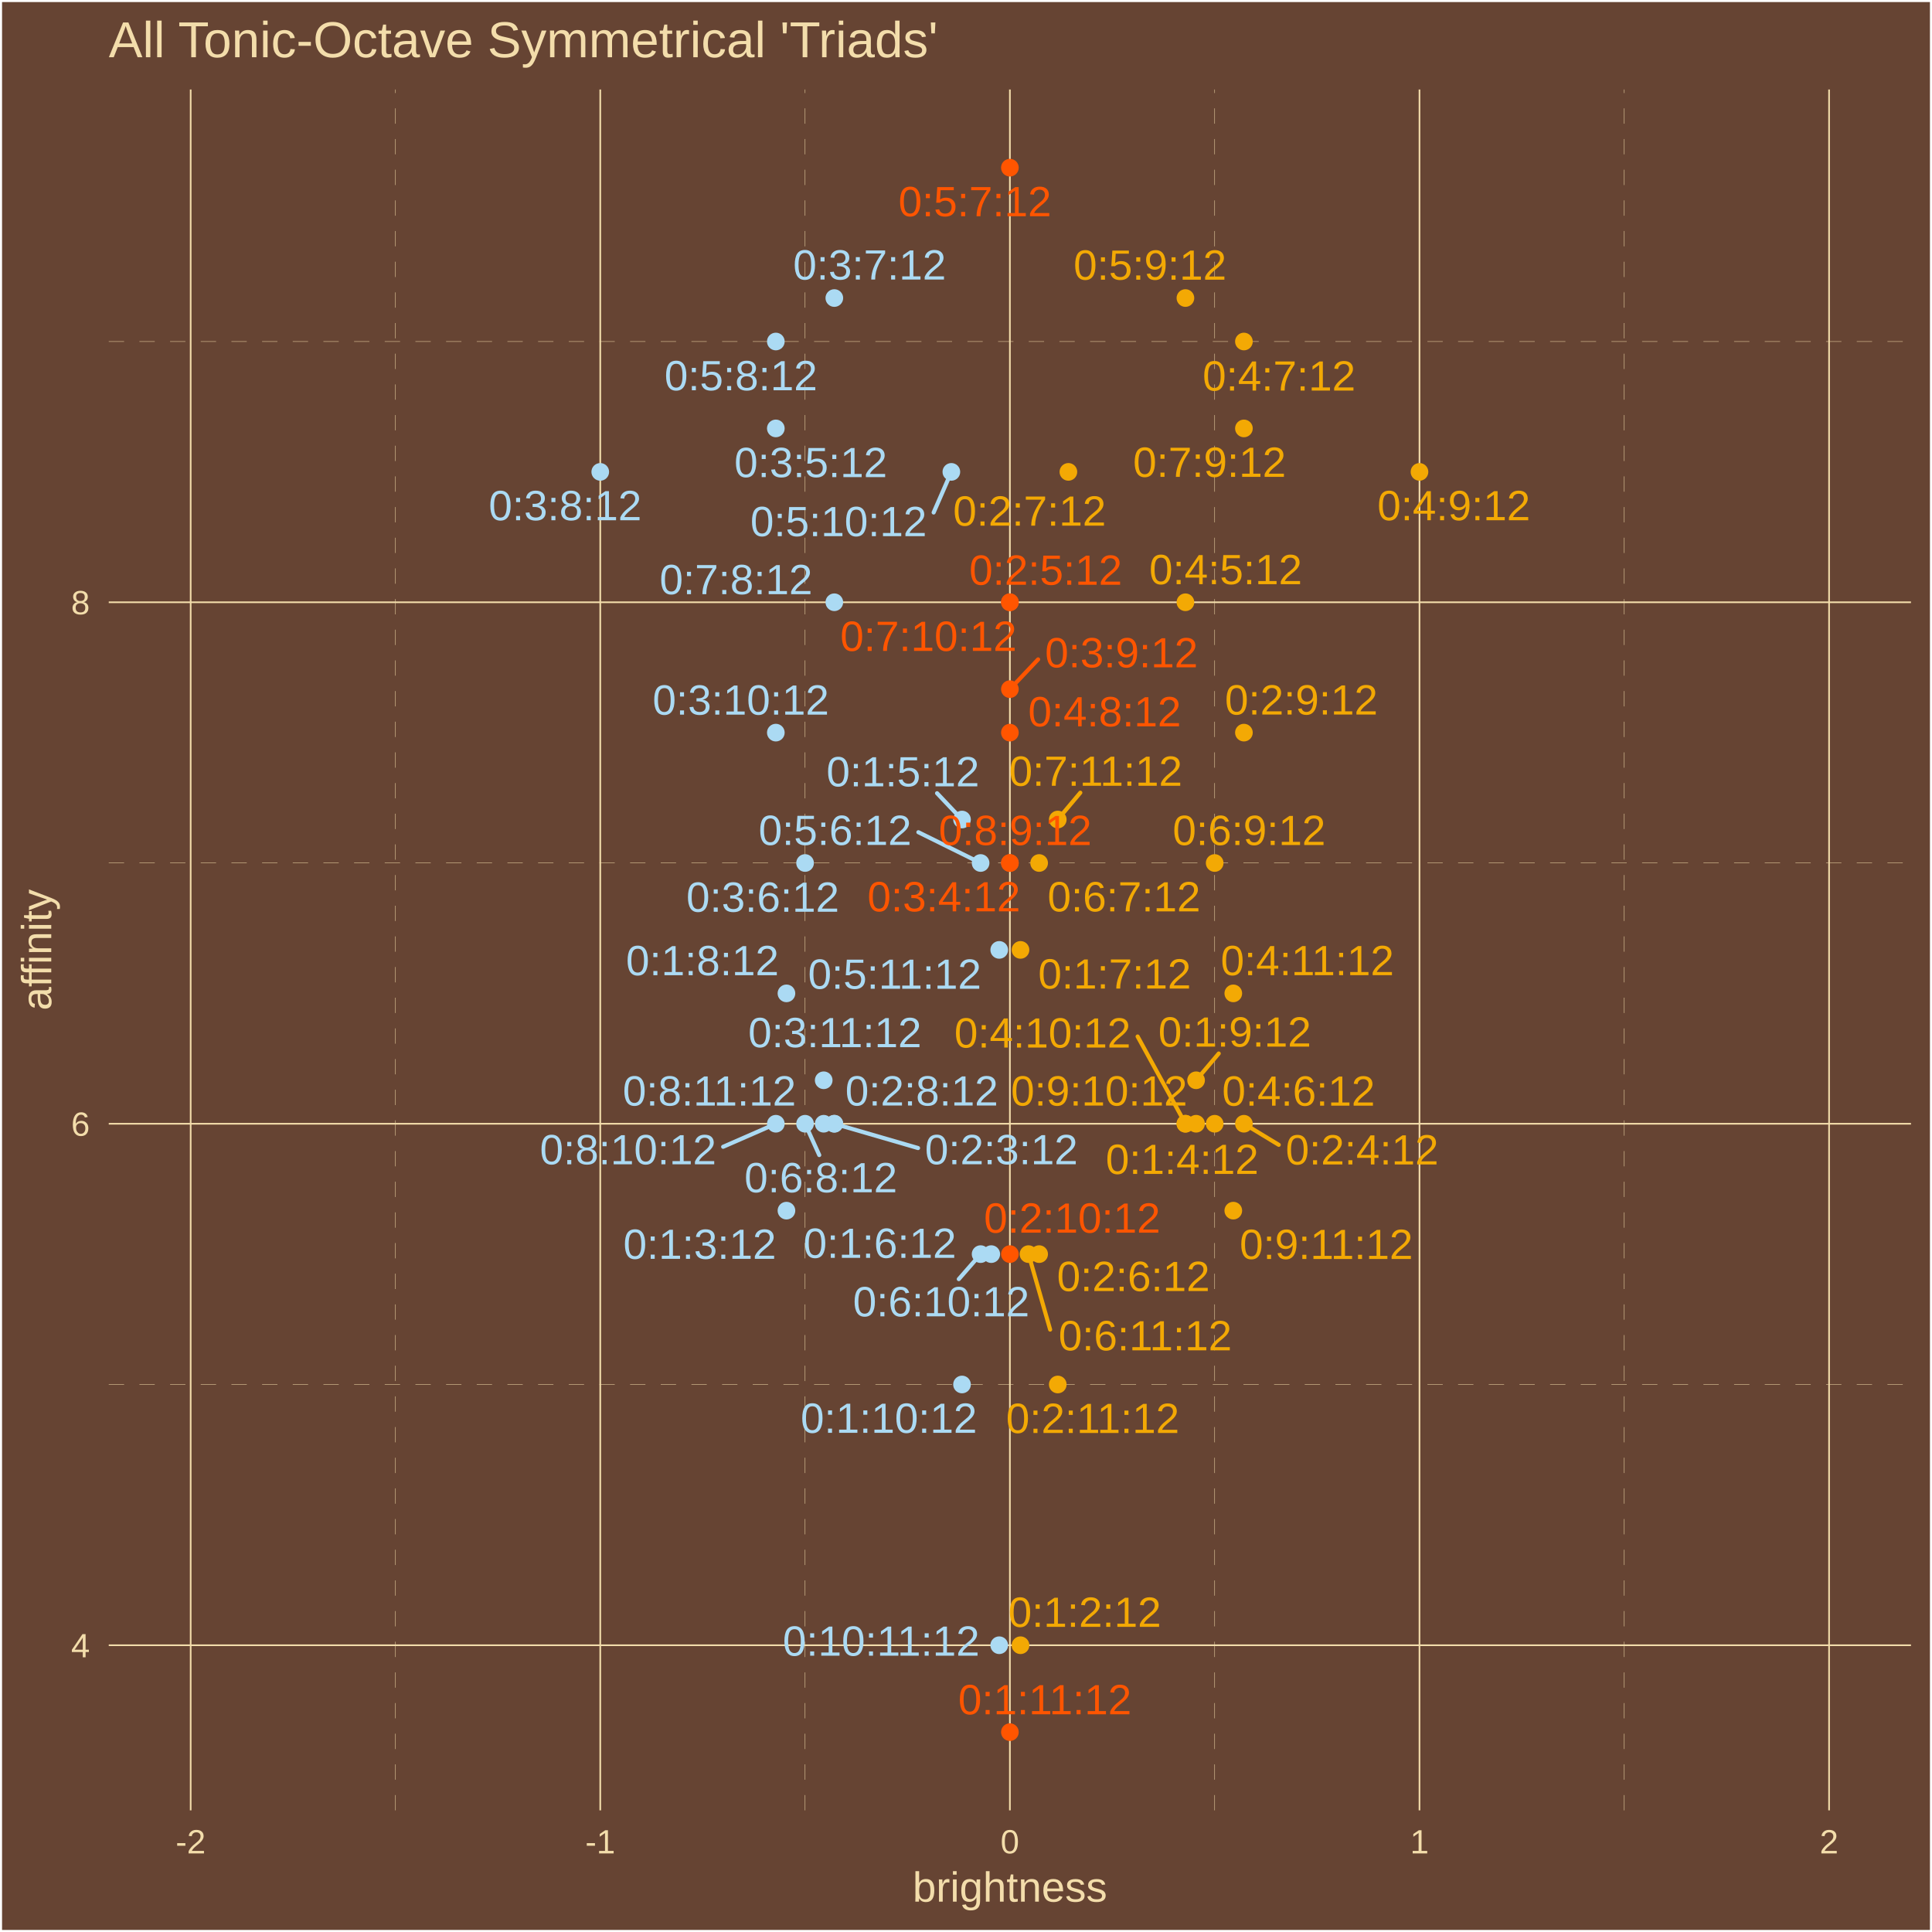
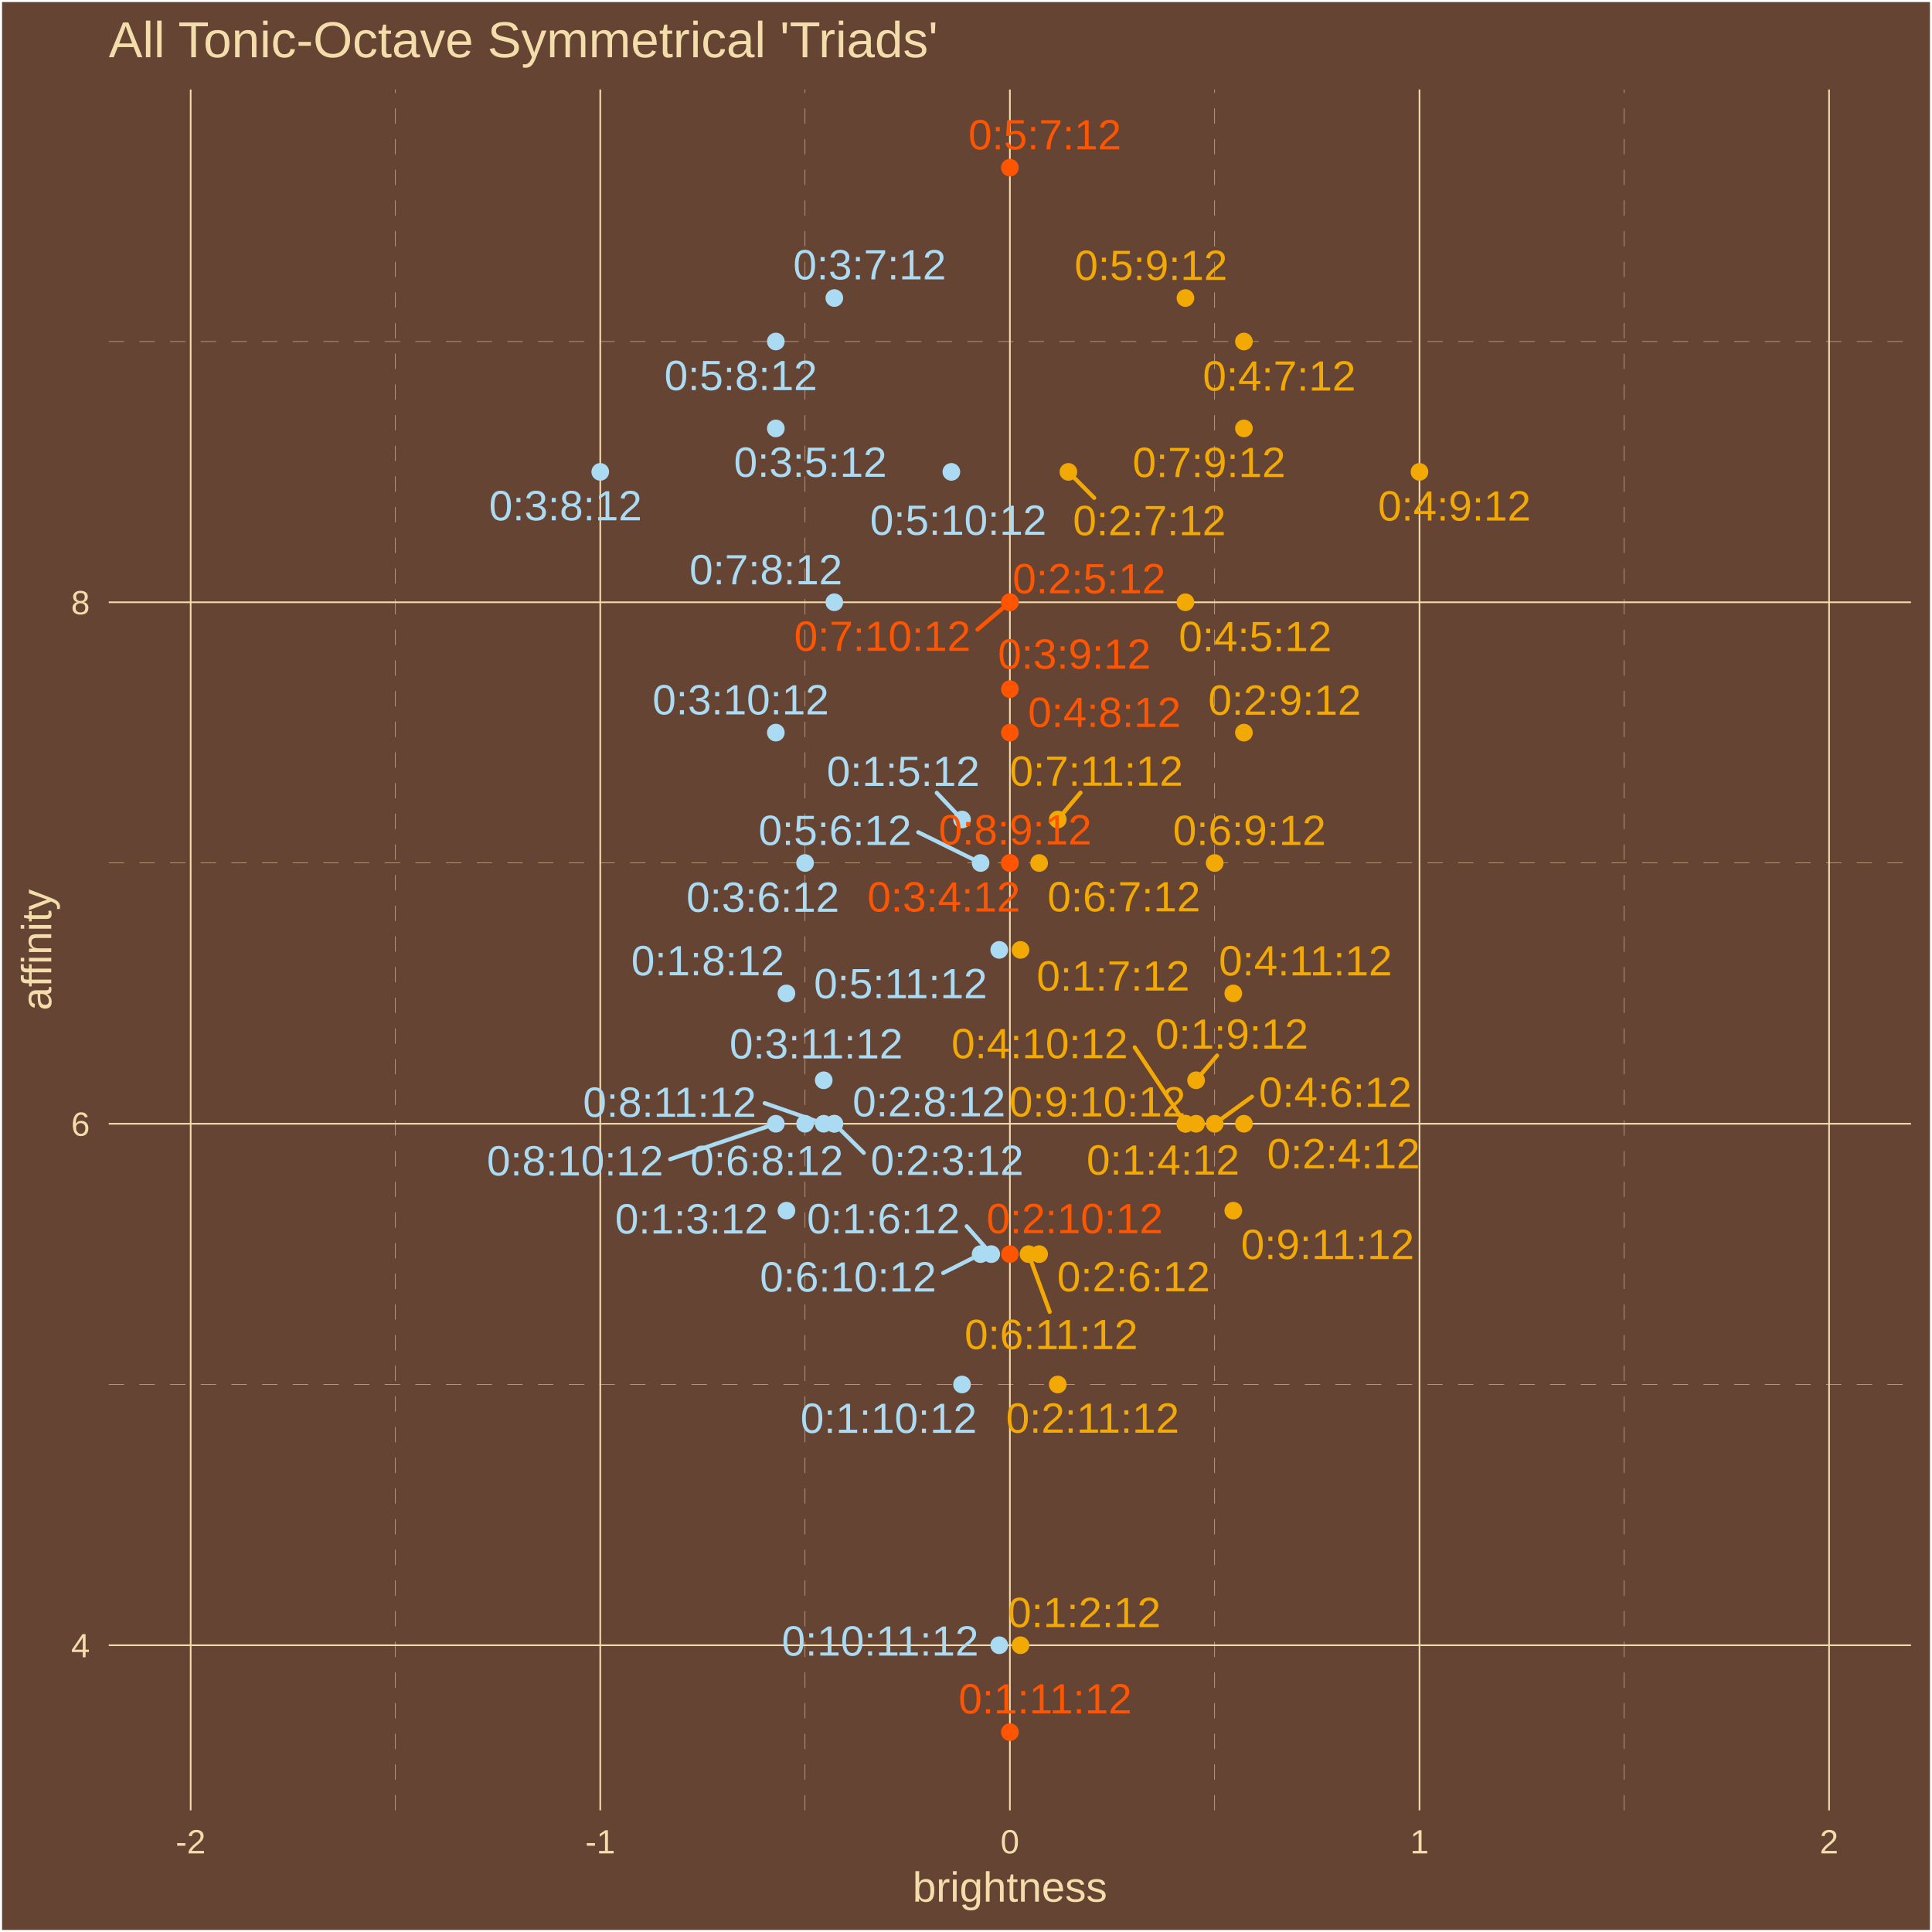
<svg xmlns="http://www.w3.org/2000/svg" class="svglite" width="504.00pt" height="504.00pt" viewBox="0 0 504.00 504.00">
  <defs>
    <style type="text/css">
    .svglite line, .svglite polyline, .svglite polygon, .svglite path, .svglite rect, .svglite circle {
      fill: none;
      stroke: #000000;
      stroke-linecap: round;
      stroke-linejoin: round;
      stroke-miterlimit: 10.00;
    }
    .svglite text {
      white-space: pre;
    }
  </style>
  </defs>
  <rect width="100%" height="100%" style="stroke: none; fill: #664433;" />
  <defs>
    <clipPath id="cpMC4wMHw1MDQuMDB8MC4wMHw1MDQuMDA=">
      <rect x="0.00" y="0.00" width="504.00" height="504.00" />
    </clipPath>
  </defs>
  <g clip-path="url(#cpMC4wMHw1MDQuMDB8MC4wMHw1MDQuMDA=)">
    <rect x="0.00" y="0" width="504.00" height="504.00" style="stroke-width: 1.07; stroke: #FFFFFF; fill: #664433;" />
  </g>
  <defs>
    <clipPath id="cpMjguMzd8NDk4LjUyfDIzLjM0fDQ3Mi4yNw==">
      <rect x="28.37" y="23.34" width="470.15" height="448.93" />
    </clipPath>
  </defs>
  <g clip-path="url(#cpMjguMzd8NDk4LjUyfDIzLjM0fDQ3Mi4yNw==)">
    <rect x="28.37" y="23.34" width="470.15" height="448.93" style="stroke-width: 1.07; stroke: none; fill: #664433;" />
    <polyline points="28.37,361.17 498.52,361.17 " style="stroke-width: 0.11; stroke: #F3DDAB; stroke-dasharray: 4.00,4.00; stroke-linecap: butt;" />
    <polyline points="28.37,225.13 498.52,225.13 " style="stroke-width: 0.11; stroke: #F3DDAB; stroke-dasharray: 4.00,4.00; stroke-linecap: butt;" />
    <polyline points="28.37,89.09 498.52,89.09 " style="stroke-width: 0.11; stroke: #F3DDAB; stroke-dasharray: 4.00,4.00; stroke-linecap: butt;" />
    <polyline points="103.17,472.27 103.17,23.34 " style="stroke-width: 0.11; stroke: #F3DDAB; stroke-dasharray: 4.00,4.00; stroke-linecap: butt;" />
    <polyline points="210.02,472.27 210.02,23.34 " style="stroke-width: 0.11; stroke: #F3DDAB; stroke-dasharray: 4.00,4.00; stroke-linecap: butt;" />
    <polyline points="316.87,472.27 316.87,23.34 " style="stroke-width: 0.11; stroke: #F3DDAB; stroke-dasharray: 4.00,4.00; stroke-linecap: butt;" />
    <polyline points="423.72,472.27 423.72,23.34 " style="stroke-width: 0.11; stroke: #F3DDAB; stroke-dasharray: 4.00,4.00; stroke-linecap: butt;" />
    <polyline points="28.37,429.19 498.52,429.19 " style="stroke-width: 0.43; stroke: #F3DDAB; stroke-linecap: butt;" />
    <polyline points="28.37,293.15 498.52,293.15 " style="stroke-width: 0.43; stroke: #F3DDAB; stroke-linecap: butt;" />
    <polyline points="28.37,157.11 498.52,157.11 " style="stroke-width: 0.43; stroke: #F3DDAB; stroke-linecap: butt;" />
    <polyline points="49.74,472.27 49.74,23.34 " style="stroke-width: 0.43; stroke: #F3DDAB; stroke-linecap: butt;" />
    <polyline points="156.59,472.27 156.59,23.34 " style="stroke-width: 0.43; stroke: #F3DDAB; stroke-linecap: butt;" />
    <polyline points="263.45,472.27 263.45,23.34 " style="stroke-width: 0.43; stroke: #F3DDAB; stroke-linecap: butt;" />
    <polyline points="370.30,472.27 370.30,23.34 " style="stroke-width: 0.43; stroke: #F3DDAB; stroke-linecap: butt;" />
    <polyline points="477.15,472.27 477.15,23.34 " style="stroke-width: 0.43; stroke: #F3DDAB; stroke-linecap: butt;" />
    <circle cx="266.22" cy="429.19" r="1.95" style="stroke-width: 0.71; stroke: #F3A904; fill: #F3A904;" />
    <circle cx="205.16" cy="315.82" r="1.95" style="stroke-width: 0.71; stroke: #ABDAF3; fill: #ABDAF3;" />
    <circle cx="312.02" cy="293.15" r="1.95" style="stroke-width: 0.71; stroke: #F3A904; fill: #F3A904;" />
    <circle cx="250.96" cy="213.79" r="1.95" style="stroke-width: 0.71; stroke: #ABDAF3; fill: #ABDAF3;" />
    <circle cx="258.59" cy="327.16" r="1.95" style="stroke-width: 0.71; stroke: #ABDAF3; fill: #ABDAF3;" />
    <circle cx="266.22" cy="247.80" r="1.95" style="stroke-width: 0.71; stroke: #F3A904; fill: #F3A904;" />
    <circle cx="205.16" cy="259.14" r="1.95" style="stroke-width: 0.71; stroke: #ABDAF3; fill: #ABDAF3;" />
    <circle cx="312.02" cy="281.81" r="1.95" style="stroke-width: 0.71; stroke: #F3A904; fill: #F3A904;" />
    <circle cx="250.96" cy="361.17" r="1.95" style="stroke-width: 0.71; stroke: #ABDAF3; fill: #ABDAF3;" />
    <circle cx="263.45" cy="451.86" r="1.95" style="stroke-width: 0.71; stroke: #FF5500; fill: #FF5500;" />
    <circle cx="217.65" cy="293.15" r="1.95" style="stroke-width: 0.71; stroke: #ABDAF3; fill: #ABDAF3;" />
    <circle cx="324.50" cy="293.15" r="1.95" style="stroke-width: 0.71; stroke: #F3A904; fill: #F3A904;" />
    <circle cx="263.45" cy="157.11" r="1.95" style="stroke-width: 0.71; stroke: #FF5500; fill: #FF5500;" />
    <circle cx="271.08" cy="327.16" r="1.95" style="stroke-width: 0.71; stroke: #F3A904; fill: #F3A904;" />
    <circle cx="278.71" cy="123.10" r="1.95" style="stroke-width: 0.71; stroke: #F3A904; fill: #F3A904;" />
    <circle cx="217.65" cy="293.15" r="1.95" style="stroke-width: 0.71; stroke: #ABDAF3; fill: #ABDAF3;" />
    <circle cx="324.50" cy="191.12" r="1.95" style="stroke-width: 0.71; stroke: #F3A904; fill: #F3A904;" />
    <circle cx="263.45" cy="327.16" r="1.95" style="stroke-width: 0.71; stroke: #FF5500; fill: #FF5500;" />
    <circle cx="275.94" cy="361.17" r="1.95" style="stroke-width: 0.71; stroke: #F3A904; fill: #F3A904;" />
    <circle cx="263.45" cy="225.13" r="1.95" style="stroke-width: 0.71; stroke: #FF5500; fill: #FF5500;" />
    <circle cx="202.39" cy="111.76" r="1.95" style="stroke-width: 0.71; stroke: #ABDAF3; fill: #ABDAF3;" />
    <circle cx="210.02" cy="225.13" r="1.95" style="stroke-width: 0.71; stroke: #ABDAF3; fill: #ABDAF3;" />
    <circle cx="217.65" cy="77.75" r="1.95" style="stroke-width: 0.71; stroke: #ABDAF3; fill: #ABDAF3;" />
    <circle cx="156.59" cy="123.10" r="1.95" style="stroke-width: 0.71; stroke: #ABDAF3; fill: #ABDAF3;" />
    <circle cx="263.45" cy="179.78" r="1.95" style="stroke-width: 0.71; stroke: #FF5500; fill: #FF5500;" />
    <circle cx="202.39" cy="191.12" r="1.95" style="stroke-width: 0.71; stroke: #ABDAF3; fill: #ABDAF3;" />
    <circle cx="214.88" cy="281.81" r="1.95" style="stroke-width: 0.71; stroke: #ABDAF3; fill: #ABDAF3;" />
    <circle cx="309.24" cy="157.11" r="1.95" style="stroke-width: 0.71; stroke: #F3A904; fill: #F3A904;" />
    <circle cx="316.87" cy="293.15" r="1.95" style="stroke-width: 0.71; stroke: #F3A904; fill: #F3A904;" />
    <circle cx="324.50" cy="89.09" r="1.95" style="stroke-width: 0.71; stroke: #F3A904; fill: #F3A904;" />
    <circle cx="263.45" cy="191.12" r="1.95" style="stroke-width: 0.71; stroke: #FF5500; fill: #FF5500;" />
    <circle cx="370.30" cy="123.10" r="1.95" style="stroke-width: 0.71; stroke: #F3A904; fill: #F3A904;" />
    <circle cx="309.24" cy="293.15" r="1.95" style="stroke-width: 0.71; stroke: #F3A904; fill: #F3A904;" />
    <circle cx="321.73" cy="259.14" r="1.95" style="stroke-width: 0.71; stroke: #F3A904; fill: #F3A904;" />
    <circle cx="255.81" cy="225.13" r="1.95" style="stroke-width: 0.71; stroke: #ABDAF3; fill: #ABDAF3;" />
    <circle cx="263.45" cy="43.74" r="1.95" style="stroke-width: 0.71; stroke: #FF5500; fill: #FF5500;" />
    <circle cx="202.39" cy="89.09" r="1.95" style="stroke-width: 0.71; stroke: #ABDAF3; fill: #ABDAF3;" />
    <circle cx="309.24" cy="77.75" r="1.95" style="stroke-width: 0.71; stroke: #F3A904; fill: #F3A904;" />
    <circle cx="248.18" cy="123.10" r="1.95" style="stroke-width: 0.71; stroke: #ABDAF3; fill: #ABDAF3;" />
    <circle cx="260.67" cy="247.80" r="1.95" style="stroke-width: 0.71; stroke: #ABDAF3; fill: #ABDAF3;" />
    <circle cx="271.08" cy="225.13" r="1.95" style="stroke-width: 0.71; stroke: #F3A904; fill: #F3A904;" />
    <circle cx="210.02" cy="293.15" r="1.95" style="stroke-width: 0.71; stroke: #ABDAF3; fill: #ABDAF3;" />
    <circle cx="316.87" cy="225.13" r="1.95" style="stroke-width: 0.71; stroke: #F3A904; fill: #F3A904;" />
    <circle cx="255.81" cy="327.16" r="1.95" style="stroke-width: 0.71; stroke: #ABDAF3; fill: #ABDAF3;" />
    <circle cx="268.30" cy="327.16" r="1.95" style="stroke-width: 0.71; stroke: #F3A904; fill: #F3A904;" />
    <circle cx="217.65" cy="157.11" r="1.95" style="stroke-width: 0.71; stroke: #ABDAF3; fill: #ABDAF3;" />
    <circle cx="324.50" cy="111.76" r="1.95" style="stroke-width: 0.71; stroke: #F3A904; fill: #F3A904;" />
    <circle cx="263.45" cy="157.11" r="1.95" style="stroke-width: 0.71; stroke: #FF5500; fill: #FF5500;" />
    <circle cx="275.94" cy="213.79" r="1.95" style="stroke-width: 0.71; stroke: #F3A904; fill: #F3A904;" />
    <circle cx="263.45" cy="225.13" r="1.95" style="stroke-width: 0.71; stroke: #FF5500; fill: #FF5500;" />
    <circle cx="202.39" cy="293.15" r="1.95" style="stroke-width: 0.71; stroke: #ABDAF3; fill: #ABDAF3;" />
    <circle cx="214.88" cy="293.15" r="1.95" style="stroke-width: 0.71; stroke: #ABDAF3; fill: #ABDAF3;" />
    <circle cx="309.24" cy="293.15" r="1.95" style="stroke-width: 0.71; stroke: #F3A904; fill: #F3A904;" />
    <circle cx="321.73" cy="315.82" r="1.95" style="stroke-width: 0.71; stroke: #F3A904; fill: #F3A904;" />
    <circle cx="260.67" cy="429.19" r="1.95" style="stroke-width: 0.71; stroke: #ABDAF3; fill: #ABDAF3;" />
-     <line x1="244.45" y1="206.93" x2="250.18" y2="212.98" style="stroke-width: 1.07; stroke: #ABDAF3;" />
-     <line x1="317.93" y1="274.83" x2="312.74" y2="280.96" style="stroke-width: 1.07; stroke: #F3A904;" />
-     <line x1="239.49" y1="299.49" x2="218.75" y2="293.47" style="stroke-width: 1.07; stroke: #ABDAF3;" />
-     <line x1="333.59" y1="298.65" x2="325.48" y2="293.74" style="stroke-width: 1.07; stroke: #F3A904;" />
-     <line x1="270.81" y1="172.02" x2="264.22" y2="178.97" style="stroke-width: 1.07; stroke: #FF5500;" />
-     <line x1="296.77" y1="270.39" x2="308.71" y2="292.17" style="stroke-width: 1.07; stroke: #F3A904;" />
-     <line x1="239.58" y1="217.10" x2="254.79" y2="224.62" style="stroke-width: 1.07; stroke: #ABDAF3;" />
-     <line x1="243.56" y1="133.69" x2="247.74" y2="124.11" style="stroke-width: 1.07; stroke: #ABDAF3;" />
-     <line x1="213.72" y1="301.32" x2="210.48" y2="294.16" style="stroke-width: 1.07; stroke: #ABDAF3;" />
-     <line x1="250.12" y1="333.68" x2="255.08" y2="328.00" style="stroke-width: 1.07; stroke: #ABDAF3;" />
-     <line x1="273.95" y1="346.85" x2="268.61" y2="328.22" style="stroke-width: 1.07; stroke: #F3A904;" />
-     <line x1="281.82" y1="206.79" x2="276.66" y2="212.93" style="stroke-width: 1.07; stroke: #F3A904;" />
-     <line x1="188.65" y1="299.16" x2="201.34" y2="293.61" style="stroke-width: 1.07; stroke: #ABDAF3;" />
-     <text x="282.97" y="424.40" text-anchor="middle" style="font-size: 11.04px;fill: #F3A904; font-family: &quot;Arial&quot;;" textLength="39.87px" lengthAdjust="spacingAndGlyphs">0:1:2:12</text>
-     <text x="182.54" y="328.40" text-anchor="middle" style="font-size: 11.04px;fill: #ABDAF3; font-family: &quot;Arial&quot;;" textLength="39.87px" lengthAdjust="spacingAndGlyphs">0:1:3:12</text>
-     <text x="308.39" y="306.25" text-anchor="middle" style="font-size: 11.04px;fill: #F3A904; font-family: &quot;Arial&quot;;" textLength="39.87px" lengthAdjust="spacingAndGlyphs">0:1:4:12</text>
-     <text x="235.54" y="205.13" text-anchor="middle" style="font-size: 11.04px;fill: #ABDAF3; font-family: &quot;Arial&quot;;" textLength="39.87px" lengthAdjust="spacingAndGlyphs">0:1:5:12</text>
-     <text x="229.52" y="328.14" text-anchor="middle" style="font-size: 11.04px;fill: #ABDAF3; font-family: &quot;Arial&quot;;" textLength="39.87px" lengthAdjust="spacingAndGlyphs">0:1:6:12</text>
-     <text x="290.77" y="257.88" text-anchor="middle" style="font-size: 11.04px;fill: #F3A904; font-family: &quot;Arial&quot;;" textLength="39.87px" lengthAdjust="spacingAndGlyphs">0:1:7:12</text>
-     <text x="183.24" y="254.41" text-anchor="middle" style="font-size: 11.04px;fill: #ABDAF3; font-family: &quot;Arial&quot;;" textLength="39.87px" lengthAdjust="spacingAndGlyphs">0:1:8:12</text>
-     <text x="322.11" y="273.03" text-anchor="middle" style="font-size: 11.04px;fill: #F3A904; font-family: &quot;Arial&quot;;" textLength="39.87px" lengthAdjust="spacingAndGlyphs">0:1:9:12</text>
-     <text x="231.87" y="373.78" text-anchor="middle" style="font-size: 11.04px;fill: #ABDAF3; font-family: &quot;Arial&quot;;" textLength="46.01px" lengthAdjust="spacingAndGlyphs">0:1:10:12</text>
-     <text x="272.57" y="447.20" text-anchor="middle" style="font-size: 11.04px;fill: #FF5500; font-family: &quot;Arial&quot;;" textLength="46.01px" lengthAdjust="spacingAndGlyphs">0:1:11:12</text>
-     <text x="261.23" y="303.71" text-anchor="middle" style="font-size: 11.04px;fill: #ABDAF3; font-family: &quot;Arial&quot;;" textLength="39.87px" lengthAdjust="spacingAndGlyphs">0:2:3:12</text>
-     <text x="355.33" y="303.77" text-anchor="middle" style="font-size: 11.04px;fill: #F3A904; font-family: &quot;Arial&quot;;" textLength="39.87px" lengthAdjust="spacingAndGlyphs">0:2:4:12</text>
-     <text x="272.79" y="152.55" text-anchor="middle" style="font-size: 11.04px;fill: #FF5500; font-family: &quot;Arial&quot;;" textLength="39.87px" lengthAdjust="spacingAndGlyphs">0:2:5:12</text>
-     <text x="295.67" y="336.79" text-anchor="middle" style="font-size: 11.04px;fill: #F3A904; font-family: &quot;Arial&quot;;" textLength="39.87px" lengthAdjust="spacingAndGlyphs">0:2:6:12</text>
-     <text x="268.58" y="137.13" text-anchor="middle" style="font-size: 11.04px;fill: #F3A904; font-family: &quot;Arial&quot;;" textLength="39.87px" lengthAdjust="spacingAndGlyphs">0:2:7:12</text>
-     <text x="240.45" y="288.40" text-anchor="middle" style="font-size: 11.04px;fill: #ABDAF3; font-family: &quot;Arial&quot;;" textLength="39.87px" lengthAdjust="spacingAndGlyphs">0:2:8:12</text>
-     <text x="339.48" y="186.40" text-anchor="middle" style="font-size: 11.04px;fill: #F3A904; font-family: &quot;Arial&quot;;" textLength="39.87px" lengthAdjust="spacingAndGlyphs">0:2:9:12</text>
-     <text x="279.69" y="321.57" text-anchor="middle" style="font-size: 11.04px;fill: #FF5500; font-family: &quot;Arial&quot;;" textLength="46.01px" lengthAdjust="spacingAndGlyphs">0:2:10:12</text>
-     <text x="285.05" y="373.82" text-anchor="middle" style="font-size: 11.04px;fill: #F3A904; font-family: &quot;Arial&quot;;" textLength="46.01px" lengthAdjust="spacingAndGlyphs">0:2:11:12</text>
-     <text x="246.23" y="237.74" text-anchor="middle" style="font-size: 11.04px;fill: #FF5500; font-family: &quot;Arial&quot;;" textLength="39.87px" lengthAdjust="spacingAndGlyphs">0:3:4:12</text>
-     <text x="211.50" y="124.47" text-anchor="middle" style="font-size: 11.04px;fill: #ABDAF3; font-family: &quot;Arial&quot;;" textLength="39.87px" lengthAdjust="spacingAndGlyphs">0:3:5:12</text>
-     <text x="198.98" y="237.85" text-anchor="middle" style="font-size: 11.04px;fill: #ABDAF3; font-family: &quot;Arial&quot;;" textLength="39.87px" lengthAdjust="spacingAndGlyphs">0:3:6:12</text>
-     <text x="226.85" y="72.92" text-anchor="middle" style="font-size: 11.04px;fill: #ABDAF3; font-family: &quot;Arial&quot;;" textLength="39.87px" lengthAdjust="spacingAndGlyphs">0:3:7:12</text>
-     <text x="147.43" y="135.71" text-anchor="middle" style="font-size: 11.04px;fill: #ABDAF3; font-family: &quot;Arial&quot;;" textLength="39.87px" lengthAdjust="spacingAndGlyphs">0:3:8:12</text>
-     <text x="292.55" y="174.09" text-anchor="middle" style="font-size: 11.04px;fill: #FF5500; font-family: &quot;Arial&quot;;" textLength="39.87px" lengthAdjust="spacingAndGlyphs">0:3:9:12</text>
-     <text x="193.26" y="186.43" text-anchor="middle" style="font-size: 11.04px;fill: #ABDAF3; font-family: &quot;Arial&quot;;" textLength="46.01px" lengthAdjust="spacingAndGlyphs">0:3:10:12</text>
-     <text x="217.79" y="273.19" text-anchor="middle" style="font-size: 11.04px;fill: #ABDAF3; font-family: &quot;Arial&quot;;" textLength="46.01px" lengthAdjust="spacingAndGlyphs">0:3:11:12</text>
-     <text x="319.74" y="152.40" text-anchor="middle" style="font-size: 11.04px;fill: #F3A904; font-family: &quot;Arial&quot;;" textLength="39.87px" lengthAdjust="spacingAndGlyphs">0:4:5:12</text>
-     <text x="338.75" y="288.44" text-anchor="middle" style="font-size: 11.04px;fill: #F3A904; font-family: &quot;Arial&quot;;" textLength="39.87px" lengthAdjust="spacingAndGlyphs">0:4:6:12</text>
-     <text x="333.67" y="101.89" text-anchor="middle" style="font-size: 11.04px;fill: #F3A904; font-family: &quot;Arial&quot;;" textLength="39.87px" lengthAdjust="spacingAndGlyphs">0:4:7:12</text>
-     <text x="288.16" y="189.48" text-anchor="middle" style="font-size: 11.04px;fill: #FF5500; font-family: &quot;Arial&quot;;" textLength="39.87px" lengthAdjust="spacingAndGlyphs">0:4:8:12</text>
-     <text x="379.26" y="135.71" text-anchor="middle" style="font-size: 11.04px;fill: #F3A904; font-family: &quot;Arial&quot;;" textLength="39.87px" lengthAdjust="spacingAndGlyphs">0:4:9:12</text>
-     <text x="271.97" y="273.27" text-anchor="middle" style="font-size: 11.04px;fill: #F3A904; font-family: &quot;Arial&quot;;" textLength="46.01px" lengthAdjust="spacingAndGlyphs">0:4:10:12</text>
-     <text x="341.05" y="254.40" text-anchor="middle" style="font-size: 11.04px;fill: #F3A904; font-family: &quot;Arial&quot;;" textLength="46.01px" lengthAdjust="spacingAndGlyphs">0:4:11:12</text>
-     <text x="217.84" y="220.42" text-anchor="middle" style="font-size: 11.04px;fill: #ABDAF3; font-family: &quot;Arial&quot;;" textLength="39.87px" lengthAdjust="spacingAndGlyphs">0:5:6:12</text>
-     <text x="254.32" y="56.41" text-anchor="middle" style="font-size: 11.04px;fill: #FF5500; font-family: &quot;Arial&quot;;" textLength="39.87px" lengthAdjust="spacingAndGlyphs">0:5:7:12</text>
-     <text x="193.28" y="101.81" text-anchor="middle" style="font-size: 11.04px;fill: #ABDAF3; font-family: &quot;Arial&quot;;" textLength="39.87px" lengthAdjust="spacingAndGlyphs">0:5:8:12</text>
-     <text x="300.00" y="72.96" text-anchor="middle" style="font-size: 11.04px;fill: #F3A904; font-family: &quot;Arial&quot;;" textLength="39.87px" lengthAdjust="spacingAndGlyphs">0:5:9:12</text>
-     <text x="218.76" y="139.87" text-anchor="middle" style="font-size: 11.04px;fill: #ABDAF3; font-family: &quot;Arial&quot;;" textLength="46.01px" lengthAdjust="spacingAndGlyphs">0:5:10:12</text>
-     <text x="233.39" y="257.94" text-anchor="middle" style="font-size: 11.04px;fill: #ABDAF3; font-family: &quot;Arial&quot;;" textLength="46.01px" lengthAdjust="spacingAndGlyphs">0:5:11:12</text>
-     <text x="293.22" y="237.75" text-anchor="middle" style="font-size: 11.04px;fill: #F3A904; font-family: &quot;Arial&quot;;" textLength="39.87px" lengthAdjust="spacingAndGlyphs">0:6:7:12</text>
-     <text x="214.13" y="311.03" text-anchor="middle" style="font-size: 11.04px;fill: #ABDAF3; font-family: &quot;Arial&quot;;" textLength="39.87px" lengthAdjust="spacingAndGlyphs">0:6:8:12</text>
-     <text x="325.86" y="220.44" text-anchor="middle" style="font-size: 11.04px;fill: #F3A904; font-family: &quot;Arial&quot;;" textLength="39.87px" lengthAdjust="spacingAndGlyphs">0:6:9:12</text>
-     <text x="245.53" y="343.39" text-anchor="middle" style="font-size: 11.04px;fill: #ABDAF3; font-family: &quot;Arial&quot;;" textLength="46.01px" lengthAdjust="spacingAndGlyphs">0:6:10:12</text>
-     <text x="298.75" y="352.26" text-anchor="middle" style="font-size: 11.04px;fill: #F3A904; font-family: &quot;Arial&quot;;" textLength="46.01px" lengthAdjust="spacingAndGlyphs">0:6:11:12</text>
-     <text x="192.01" y="155.01" text-anchor="middle" style="font-size: 11.04px;fill: #ABDAF3; font-family: &quot;Arial&quot;;" textLength="39.87px" lengthAdjust="spacingAndGlyphs">0:7:8:12</text>
-     <text x="315.53" y="124.40" text-anchor="middle" style="font-size: 11.04px;fill: #F3A904; font-family: &quot;Arial&quot;;" textLength="39.87px" lengthAdjust="spacingAndGlyphs">0:7:9:12</text>
-     <text x="242.21" y="169.80" text-anchor="middle" style="font-size: 11.04px;fill: #FF5500; font-family: &quot;Arial&quot;;" textLength="46.01px" lengthAdjust="spacingAndGlyphs">0:7:10:12</text>
-     <text x="285.82" y="204.99" text-anchor="middle" style="font-size: 11.04px;fill: #F3A904; font-family: &quot;Arial&quot;;" textLength="46.01px" lengthAdjust="spacingAndGlyphs">0:7:11:12</text>
-     <text x="264.84" y="220.44" text-anchor="middle" style="font-size: 11.04px;fill: #FF5500; font-family: &quot;Arial&quot;;" textLength="39.87px" lengthAdjust="spacingAndGlyphs">0:8:9:12</text>
-     <text x="163.85" y="303.73" text-anchor="middle" style="font-size: 11.04px;fill: #ABDAF3; font-family: &quot;Arial&quot;;" textLength="46.01px" lengthAdjust="spacingAndGlyphs">0:8:10:12</text>
-     <text x="185.06" y="288.41" text-anchor="middle" style="font-size: 11.04px;fill: #ABDAF3; font-family: &quot;Arial&quot;;" textLength="46.01px" lengthAdjust="spacingAndGlyphs">0:8:11:12</text>
-     <text x="286.74" y="288.41" text-anchor="middle" style="font-size: 11.04px;fill: #F3A904; font-family: &quot;Arial&quot;;" textLength="46.01px" lengthAdjust="spacingAndGlyphs">0:9:10:12</text>
-     <text x="345.99" y="328.44" text-anchor="middle" style="font-size: 11.04px;fill: #F3A904; font-family: &quot;Arial&quot;;" textLength="46.01px" lengthAdjust="spacingAndGlyphs">0:9:11:12</text>
-     <text x="229.87" y="431.92" text-anchor="middle" style="font-size: 11.04px;fill: #ABDAF3; font-family: &quot;Arial&quot;;" textLength="52.14px" lengthAdjust="spacingAndGlyphs">0:10:11:12</text>
+     <line x1="244.37" y1="206.83" x2="250.19" y2="212.98" style="stroke-width: 1.07; stroke: #ABDAF3;" />
+     <line x1="252.18" y1="319.89" x2="257.85" y2="326.32" style="stroke-width: 1.07; stroke: #ABDAF3;" />
+     <line x1="317.49" y1="275.36" x2="312.74" y2="280.96" style="stroke-width: 1.07; stroke: #F3A904;" />
+     <line x1="225.33" y1="300.75" x2="218.45" y2="293.94" style="stroke-width: 1.07; stroke: #ABDAF3;" />
+     <line x1="285.45" y1="129.89" x2="279.50" y2="123.90" style="stroke-width: 1.07; stroke: #F3A904;" />
+     <line x1="326.60" y1="286.10" x2="317.79" y2="292.48" style="stroke-width: 1.07; stroke: #F3A904;" />
+     <line x1="296.01" y1="273.21" x2="308.62" y2="292.22" style="stroke-width: 1.07; stroke: #F3A904;" />
+     <line x1="239.55" y1="217.11" x2="254.79" y2="224.62" style="stroke-width: 1.07; stroke: #ABDAF3;" />
+     <line x1="246.05" y1="332.09" x2="254.80" y2="327.67" style="stroke-width: 1.07; stroke: #ABDAF3;" />
+     <line x1="273.84" y1="342.23" x2="268.68" y2="328.19" style="stroke-width: 1.07; stroke: #F3A904;" />
+     <line x1="254.99" y1="164.23" x2="262.58" y2="157.83" style="stroke-width: 1.07; stroke: #FF5500;" />
+     <line x1="281.87" y1="206.78" x2="276.66" y2="212.94" style="stroke-width: 1.07; stroke: #F3A904;" />
+     <line x1="174.83" y1="302.40" x2="201.30" y2="293.51" style="stroke-width: 1.07; stroke: #ABDAF3;" />
+     <line x1="199.49" y1="287.78" x2="213.80" y2="292.77" style="stroke-width: 1.07; stroke: #ABDAF3;" />
+     <text x="282.86" y="424.46" text-anchor="middle" style="font-size: 11.04px;fill: #F3A904; font-family: &quot;Arial&quot;;" textLength="39.87px" lengthAdjust="spacingAndGlyphs">0:1:2:12</text>
+     <text x="180.40" y="321.79" text-anchor="middle" style="font-size: 11.04px;fill: #ABDAF3; font-family: &quot;Arial&quot;;" textLength="39.87px" lengthAdjust="spacingAndGlyphs">0:1:3:12</text>
+     <text x="303.40" y="306.42" text-anchor="middle" style="font-size: 11.04px;fill: #F3A904; font-family: &quot;Arial&quot;;" textLength="39.87px" lengthAdjust="spacingAndGlyphs">0:1:4:12</text>
+     <text x="235.62" y="205.03" text-anchor="middle" style="font-size: 11.04px;fill: #ABDAF3; font-family: &quot;Arial&quot;;" textLength="39.87px" lengthAdjust="spacingAndGlyphs">0:1:5:12</text>
+     <text x="230.44" y="321.74" text-anchor="middle" style="font-size: 11.04px;fill: #ABDAF3; font-family: &quot;Arial&quot;;" textLength="39.87px" lengthAdjust="spacingAndGlyphs">0:1:6:12</text>
+     <text x="290.38" y="258.41" text-anchor="middle" style="font-size: 11.04px;fill: #F3A904; font-family: &quot;Arial&quot;;" textLength="39.87px" lengthAdjust="spacingAndGlyphs">0:1:7:12</text>
+     <text x="184.62" y="254.43" text-anchor="middle" style="font-size: 11.04px;fill: #ABDAF3; font-family: &quot;Arial&quot;;" textLength="39.87px" lengthAdjust="spacingAndGlyphs">0:1:8:12</text>
+     <text x="321.34" y="273.56" text-anchor="middle" style="font-size: 11.04px;fill: #F3A904; font-family: &quot;Arial&quot;;" textLength="39.87px" lengthAdjust="spacingAndGlyphs">0:1:9:12</text>
+     <text x="231.82" y="373.80" text-anchor="middle" style="font-size: 11.04px;fill: #ABDAF3; font-family: &quot;Arial&quot;;" textLength="46.01px" lengthAdjust="spacingAndGlyphs">0:1:10:12</text>
+     <text x="272.66" y="446.99" text-anchor="middle" style="font-size: 11.04px;fill: #FF5500; font-family: &quot;Arial&quot;;" textLength="46.01px" lengthAdjust="spacingAndGlyphs">0:1:11:12</text>
+     <text x="247.07" y="306.51" text-anchor="middle" style="font-size: 11.04px;fill: #ABDAF3; font-family: &quot;Arial&quot;;" textLength="39.87px" lengthAdjust="spacingAndGlyphs">0:2:3:12</text>
+     <text x="350.49" y="304.77" text-anchor="middle" style="font-size: 11.04px;fill: #F3A904; font-family: &quot;Arial&quot;;" textLength="39.87px" lengthAdjust="spacingAndGlyphs">0:2:4:12</text>
+     <text x="284.10" y="154.77" text-anchor="middle" style="font-size: 11.04px;fill: #FF5500; font-family: &quot;Arial&quot;;" textLength="39.87px" lengthAdjust="spacingAndGlyphs">0:2:5:12</text>
+     <text x="295.71" y="336.86" text-anchor="middle" style="font-size: 11.04px;fill: #F3A904; font-family: &quot;Arial&quot;;" textLength="39.87px" lengthAdjust="spacingAndGlyphs">0:2:6:12</text>
+     <text x="299.84" y="139.61" text-anchor="middle" style="font-size: 11.04px;fill: #F3A904; font-family: &quot;Arial&quot;;" textLength="39.87px" lengthAdjust="spacingAndGlyphs">0:2:7:12</text>
+     <text x="242.35" y="291.22" text-anchor="middle" style="font-size: 11.04px;fill: #ABDAF3; font-family: &quot;Arial&quot;;" textLength="39.87px" lengthAdjust="spacingAndGlyphs">0:2:8:12</text>
+     <text x="335.13" y="186.45" text-anchor="middle" style="font-size: 11.04px;fill: #F3A904; font-family: &quot;Arial&quot;;" textLength="39.87px" lengthAdjust="spacingAndGlyphs">0:2:9:12</text>
+     <text x="280.36" y="321.71" text-anchor="middle" style="font-size: 11.04px;fill: #FF5500; font-family: &quot;Arial&quot;;" textLength="46.01px" lengthAdjust="spacingAndGlyphs">0:2:10:12</text>
+     <text x="285.03" y="373.75" text-anchor="middle" style="font-size: 11.04px;fill: #F3A904; font-family: &quot;Arial&quot;;" textLength="46.01px" lengthAdjust="spacingAndGlyphs">0:2:11:12</text>
+     <text x="246.21" y="237.79" text-anchor="middle" style="font-size: 11.04px;fill: #FF5500; font-family: &quot;Arial&quot;;" textLength="39.87px" lengthAdjust="spacingAndGlyphs">0:3:4:12</text>
+     <text x="211.39" y="124.39" text-anchor="middle" style="font-size: 11.04px;fill: #ABDAF3; font-family: &quot;Arial&quot;;" textLength="39.87px" lengthAdjust="spacingAndGlyphs">0:3:5:12</text>
+     <text x="199.00" y="237.87" text-anchor="middle" style="font-size: 11.04px;fill: #ABDAF3; font-family: &quot;Arial&quot;;" textLength="39.87px" lengthAdjust="spacingAndGlyphs">0:3:6:12</text>
+     <text x="226.86" y="72.89" text-anchor="middle" style="font-size: 11.04px;fill: #ABDAF3; font-family: &quot;Arial&quot;;" textLength="39.87px" lengthAdjust="spacingAndGlyphs">0:3:7:12</text>
+     <text x="147.52" y="135.73" text-anchor="middle" style="font-size: 11.04px;fill: #ABDAF3; font-family: &quot;Arial&quot;;" textLength="39.87px" lengthAdjust="spacingAndGlyphs">0:3:8:12</text>
+     <text x="280.26" y="174.44" text-anchor="middle" style="font-size: 11.04px;fill: #FF5500; font-family: &quot;Arial&quot;;" textLength="39.87px" lengthAdjust="spacingAndGlyphs">0:3:9:12</text>
+     <text x="193.23" y="186.37" text-anchor="middle" style="font-size: 11.04px;fill: #ABDAF3; font-family: &quot;Arial&quot;;" textLength="46.01px" lengthAdjust="spacingAndGlyphs">0:3:10:12</text>
+     <text x="212.91" y="276.12" text-anchor="middle" style="font-size: 11.04px;fill: #ABDAF3; font-family: &quot;Arial&quot;;" textLength="46.01px" lengthAdjust="spacingAndGlyphs">0:3:11:12</text>
+     <text x="327.45" y="169.85" text-anchor="middle" style="font-size: 11.04px;fill: #F3A904; font-family: &quot;Arial&quot;;" textLength="39.87px" lengthAdjust="spacingAndGlyphs">0:4:5:12</text>
+     <text x="348.34" y="288.74" text-anchor="middle" style="font-size: 11.04px;fill: #F3A904; font-family: &quot;Arial&quot;;" textLength="39.87px" lengthAdjust="spacingAndGlyphs">0:4:6:12</text>
+     <text x="333.72" y="101.89" text-anchor="middle" style="font-size: 11.04px;fill: #F3A904; font-family: &quot;Arial&quot;;" textLength="39.87px" lengthAdjust="spacingAndGlyphs">0:4:7:12</text>
+     <text x="288.12" y="189.63" text-anchor="middle" style="font-size: 11.04px;fill: #FF5500; font-family: &quot;Arial&quot;;" textLength="39.87px" lengthAdjust="spacingAndGlyphs">0:4:8:12</text>
+     <text x="379.41" y="135.80" text-anchor="middle" style="font-size: 11.04px;fill: #F3A904; font-family: &quot;Arial&quot;;" textLength="39.87px" lengthAdjust="spacingAndGlyphs">0:4:9:12</text>
+     <text x="271.21" y="276.06" text-anchor="middle" style="font-size: 11.04px;fill: #F3A904; font-family: &quot;Arial&quot;;" textLength="46.01px" lengthAdjust="spacingAndGlyphs">0:4:10:12</text>
+     <text x="340.55" y="254.45" text-anchor="middle" style="font-size: 11.04px;fill: #F3A904; font-family: &quot;Arial&quot;;" textLength="46.01px" lengthAdjust="spacingAndGlyphs">0:4:11:12</text>
+     <text x="217.82" y="220.43" text-anchor="middle" style="font-size: 11.04px;fill: #ABDAF3; font-family: &quot;Arial&quot;;" textLength="39.87px" lengthAdjust="spacingAndGlyphs">0:5:6:12</text>
+     <text x="272.57" y="38.97" text-anchor="middle" style="font-size: 11.04px;fill: #FF5500; font-family: &quot;Arial&quot;;" textLength="39.87px" lengthAdjust="spacingAndGlyphs">0:5:7:12</text>
+     <text x="193.25" y="101.77" text-anchor="middle" style="font-size: 11.04px;fill: #ABDAF3; font-family: &quot;Arial&quot;;" textLength="39.87px" lengthAdjust="spacingAndGlyphs">0:5:8:12</text>
+     <text x="300.25" y="73.04" text-anchor="middle" style="font-size: 11.04px;fill: #F3A904; font-family: &quot;Arial&quot;;" textLength="39.87px" lengthAdjust="spacingAndGlyphs">0:5:9:12</text>
+     <text x="249.98" y="139.52" text-anchor="middle" style="font-size: 11.04px;fill: #ABDAF3; font-family: &quot;Arial&quot;;" textLength="46.01px" lengthAdjust="spacingAndGlyphs">0:5:10:12</text>
+     <text x="234.93" y="260.41" text-anchor="middle" style="font-size: 11.04px;fill: #ABDAF3; font-family: &quot;Arial&quot;;" textLength="46.01px" lengthAdjust="spacingAndGlyphs">0:5:11:12</text>
+     <text x="293.20" y="237.74" text-anchor="middle" style="font-size: 11.04px;fill: #F3A904; font-family: &quot;Arial&quot;;" textLength="39.87px" lengthAdjust="spacingAndGlyphs">0:6:7:12</text>
+     <text x="200.04" y="306.57" text-anchor="middle" style="font-size: 11.04px;fill: #ABDAF3; font-family: &quot;Arial&quot;;" textLength="39.87px" lengthAdjust="spacingAndGlyphs">0:6:8:12</text>
+     <text x="325.94" y="220.43" text-anchor="middle" style="font-size: 11.04px;fill: #F3A904; font-family: &quot;Arial&quot;;" textLength="39.87px" lengthAdjust="spacingAndGlyphs">0:6:9:12</text>
+     <text x="221.24" y="336.92" text-anchor="middle" style="font-size: 11.04px;fill: #ABDAF3; font-family: &quot;Arial&quot;;" textLength="46.01px" lengthAdjust="spacingAndGlyphs">0:6:10:12</text>
+     <text x="274.22" y="351.94" text-anchor="middle" style="font-size: 11.04px;fill: #F3A904; font-family: &quot;Arial&quot;;" textLength="46.01px" lengthAdjust="spacingAndGlyphs">0:6:11:12</text>
+     <text x="199.80" y="152.43" text-anchor="middle" style="font-size: 11.04px;fill: #ABDAF3; font-family: &quot;Arial&quot;;" textLength="39.87px" lengthAdjust="spacingAndGlyphs">0:7:8:12</text>
+     <text x="315.41" y="124.44" text-anchor="middle" style="font-size: 11.04px;fill: #F3A904; font-family: &quot;Arial&quot;;" textLength="39.87px" lengthAdjust="spacingAndGlyphs">0:7:9:12</text>
+     <text x="230.19" y="169.78" text-anchor="middle" style="font-size: 11.04px;fill: #FF5500; font-family: &quot;Arial&quot;;" textLength="46.01px" lengthAdjust="spacingAndGlyphs">0:7:10:12</text>
+     <text x="286.00" y="204.98" text-anchor="middle" style="font-size: 11.04px;fill: #F3A904; font-family: &quot;Arial&quot;;" textLength="46.01px" lengthAdjust="spacingAndGlyphs">0:7:11:12</text>
+     <text x="264.82" y="220.28" text-anchor="middle" style="font-size: 11.04px;fill: #FF5500; font-family: &quot;Arial&quot;;" textLength="39.87px" lengthAdjust="spacingAndGlyphs">0:8:9:12</text>
+     <text x="150.02" y="306.64" text-anchor="middle" style="font-size: 11.04px;fill: #ABDAF3; font-family: &quot;Arial&quot;;" textLength="46.01px" lengthAdjust="spacingAndGlyphs">0:8:10:12</text>
+     <text x="174.68" y="291.34" text-anchor="middle" style="font-size: 11.04px;fill: #ABDAF3; font-family: &quot;Arial&quot;;" textLength="46.01px" lengthAdjust="spacingAndGlyphs">0:8:11:12</text>
+     <text x="286.28" y="291.24" text-anchor="middle" style="font-size: 11.04px;fill: #F3A904; font-family: &quot;Arial&quot;;" textLength="46.01px" lengthAdjust="spacingAndGlyphs">0:9:10:12</text>
+     <text x="346.33" y="328.45" text-anchor="middle" style="font-size: 11.04px;fill: #F3A904; font-family: &quot;Arial&quot;;" textLength="46.01px" lengthAdjust="spacingAndGlyphs">0:9:11:12</text>
+     <text x="229.62" y="431.90" text-anchor="middle" style="font-size: 11.04px;fill: #ABDAF3; font-family: &quot;Arial&quot;;" textLength="52.14px" lengthAdjust="spacingAndGlyphs">0:10:11:12</text>
  </g>
  <g clip-path="url(#cpMC4wMHw1MDQuMDB8MC4wMHw1MDQuMDA=)">
    <text x="23.44" y="432.34" text-anchor="end" style="font-size: 8.80px;fill: #F3DDAB; font-family: &quot;Arial&quot;;" textLength="4.90px" lengthAdjust="spacingAndGlyphs">4</text>
    <text x="23.44" y="296.30" text-anchor="end" style="font-size: 8.80px;fill: #F3DDAB; font-family: &quot;Arial&quot;;" textLength="4.90px" lengthAdjust="spacingAndGlyphs">6</text>
    <text x="23.44" y="160.26" text-anchor="end" style="font-size: 8.80px;fill: #F3DDAB; font-family: &quot;Arial&quot;;" textLength="4.90px" lengthAdjust="spacingAndGlyphs">8</text>
    <text x="49.74" y="483.50" text-anchor="middle" style="font-size: 8.80px;fill: #F3DDAB; font-family: &quot;Arial&quot;;" textLength="7.83px" lengthAdjust="spacingAndGlyphs">-2</text>
    <text x="156.59" y="483.50" text-anchor="middle" style="font-size: 8.80px;fill: #F3DDAB; font-family: &quot;Arial&quot;;" textLength="7.83px" lengthAdjust="spacingAndGlyphs">-1</text>
    <text x="263.45" y="483.50" text-anchor="middle" style="font-size: 8.80px;fill: #F3DDAB; font-family: &quot;Arial&quot;;" textLength="4.90px" lengthAdjust="spacingAndGlyphs">0</text>
    <text x="370.30" y="483.50" text-anchor="middle" style="font-size: 8.80px;fill: #F3DDAB; font-family: &quot;Arial&quot;;" textLength="4.90px" lengthAdjust="spacingAndGlyphs">1</text>
    <text x="477.15" y="483.50" text-anchor="middle" style="font-size: 8.80px;fill: #F3DDAB; font-family: &quot;Arial&quot;;" textLength="4.90px" lengthAdjust="spacingAndGlyphs">2</text>
    <text x="263.45" y="496.09" text-anchor="middle" style="font-size: 11.00px;fill: #F3DDAB; font-family: &quot;Arial&quot;;" textLength="50.76px" lengthAdjust="spacingAndGlyphs">brightness</text>
    <text transform="translate(13.37,247.80) rotate(-90)" text-anchor="middle" style="font-size: 11.00px;fill: #F3DDAB; font-family: &quot;Arial&quot;;" textLength="31.78px" lengthAdjust="spacingAndGlyphs">affinity</text>
    <text x="28.37" y="14.94" style="font-size: 13.20px;fill: #F3DDAB; font-family: &quot;Arial&quot;;" textLength="218.33px" lengthAdjust="spacingAndGlyphs">All Tonic-Octave Symmetrical 'Triads'</text>
  </g>
</svg>
